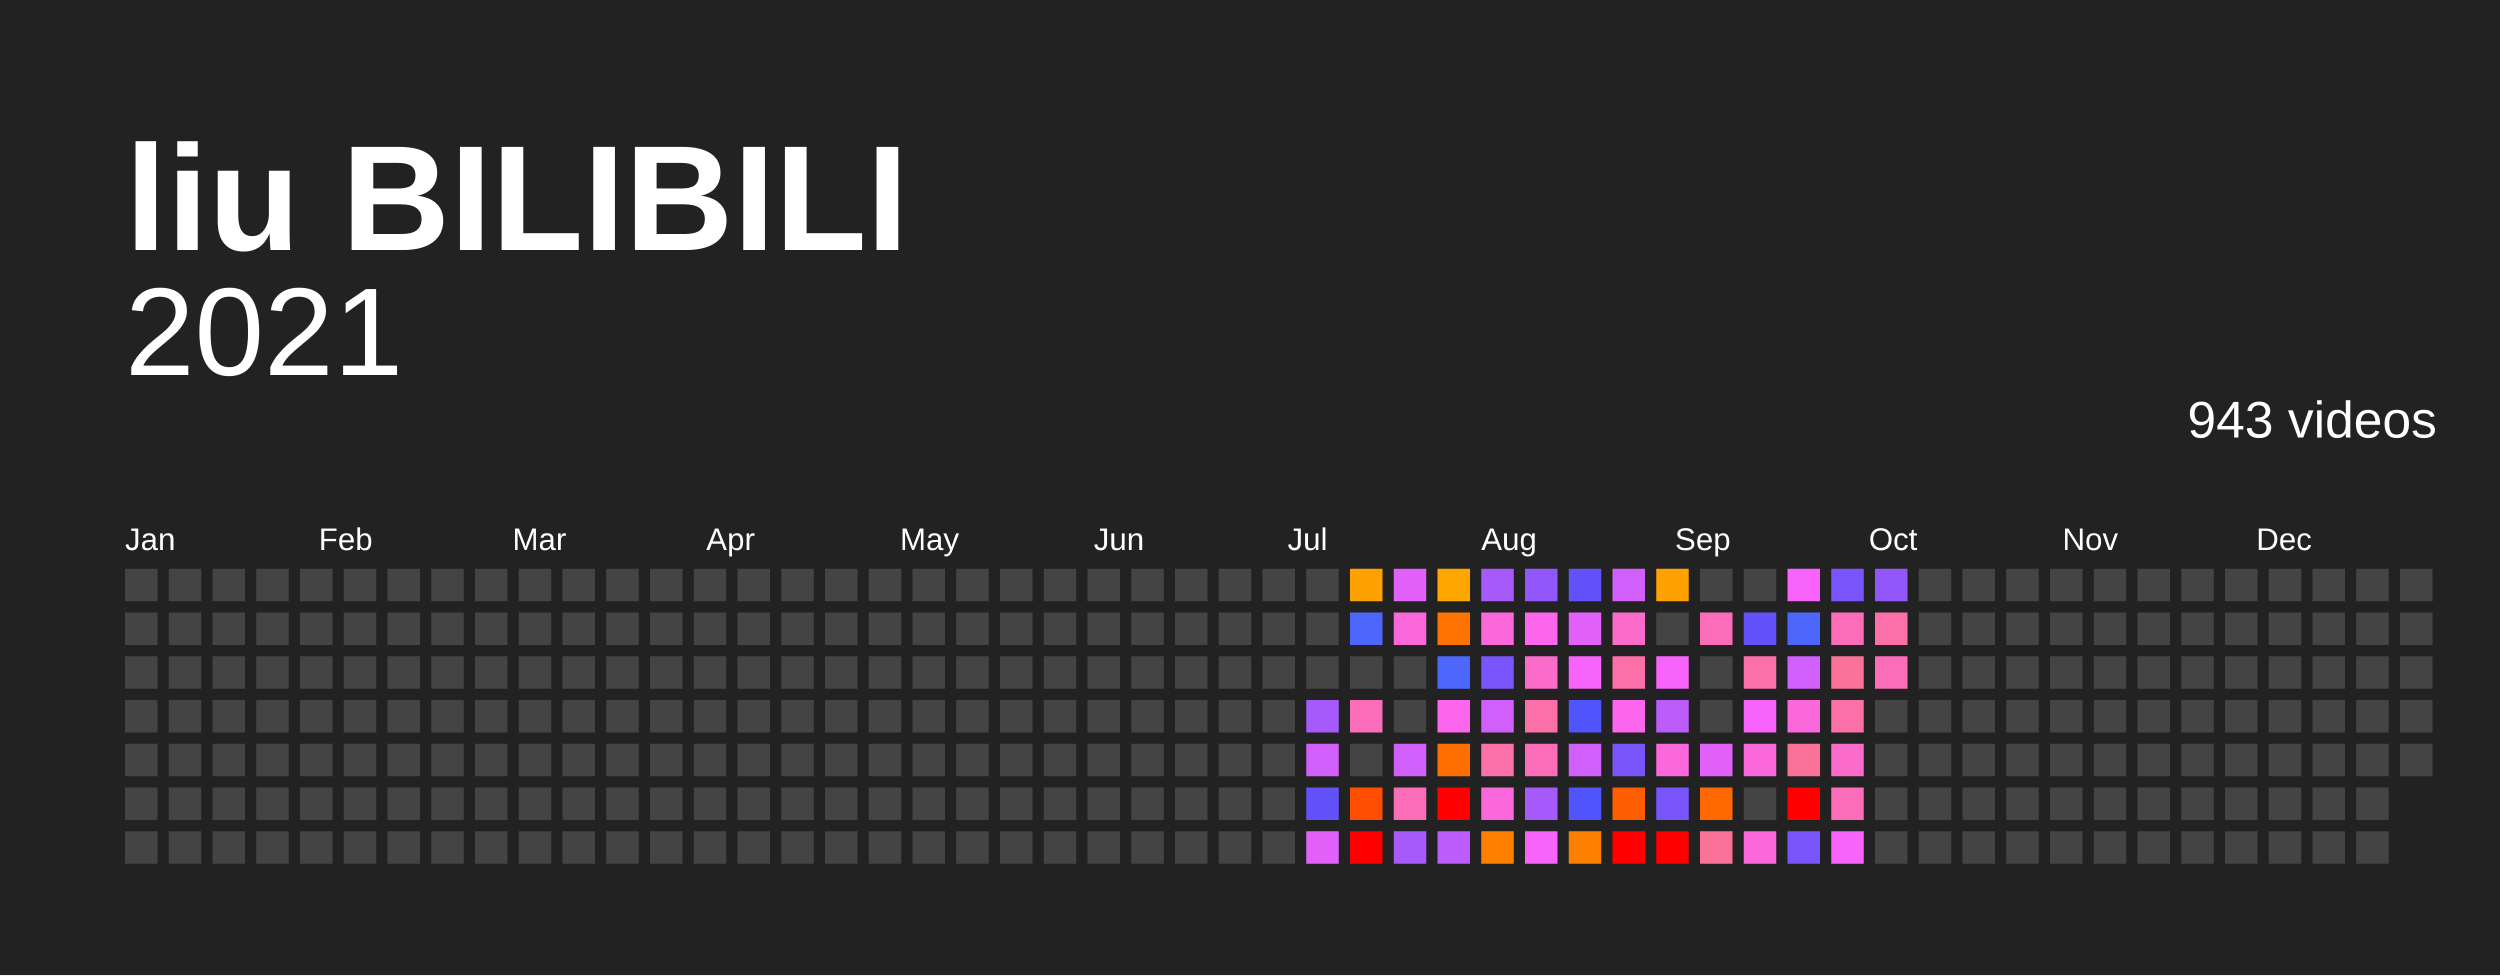
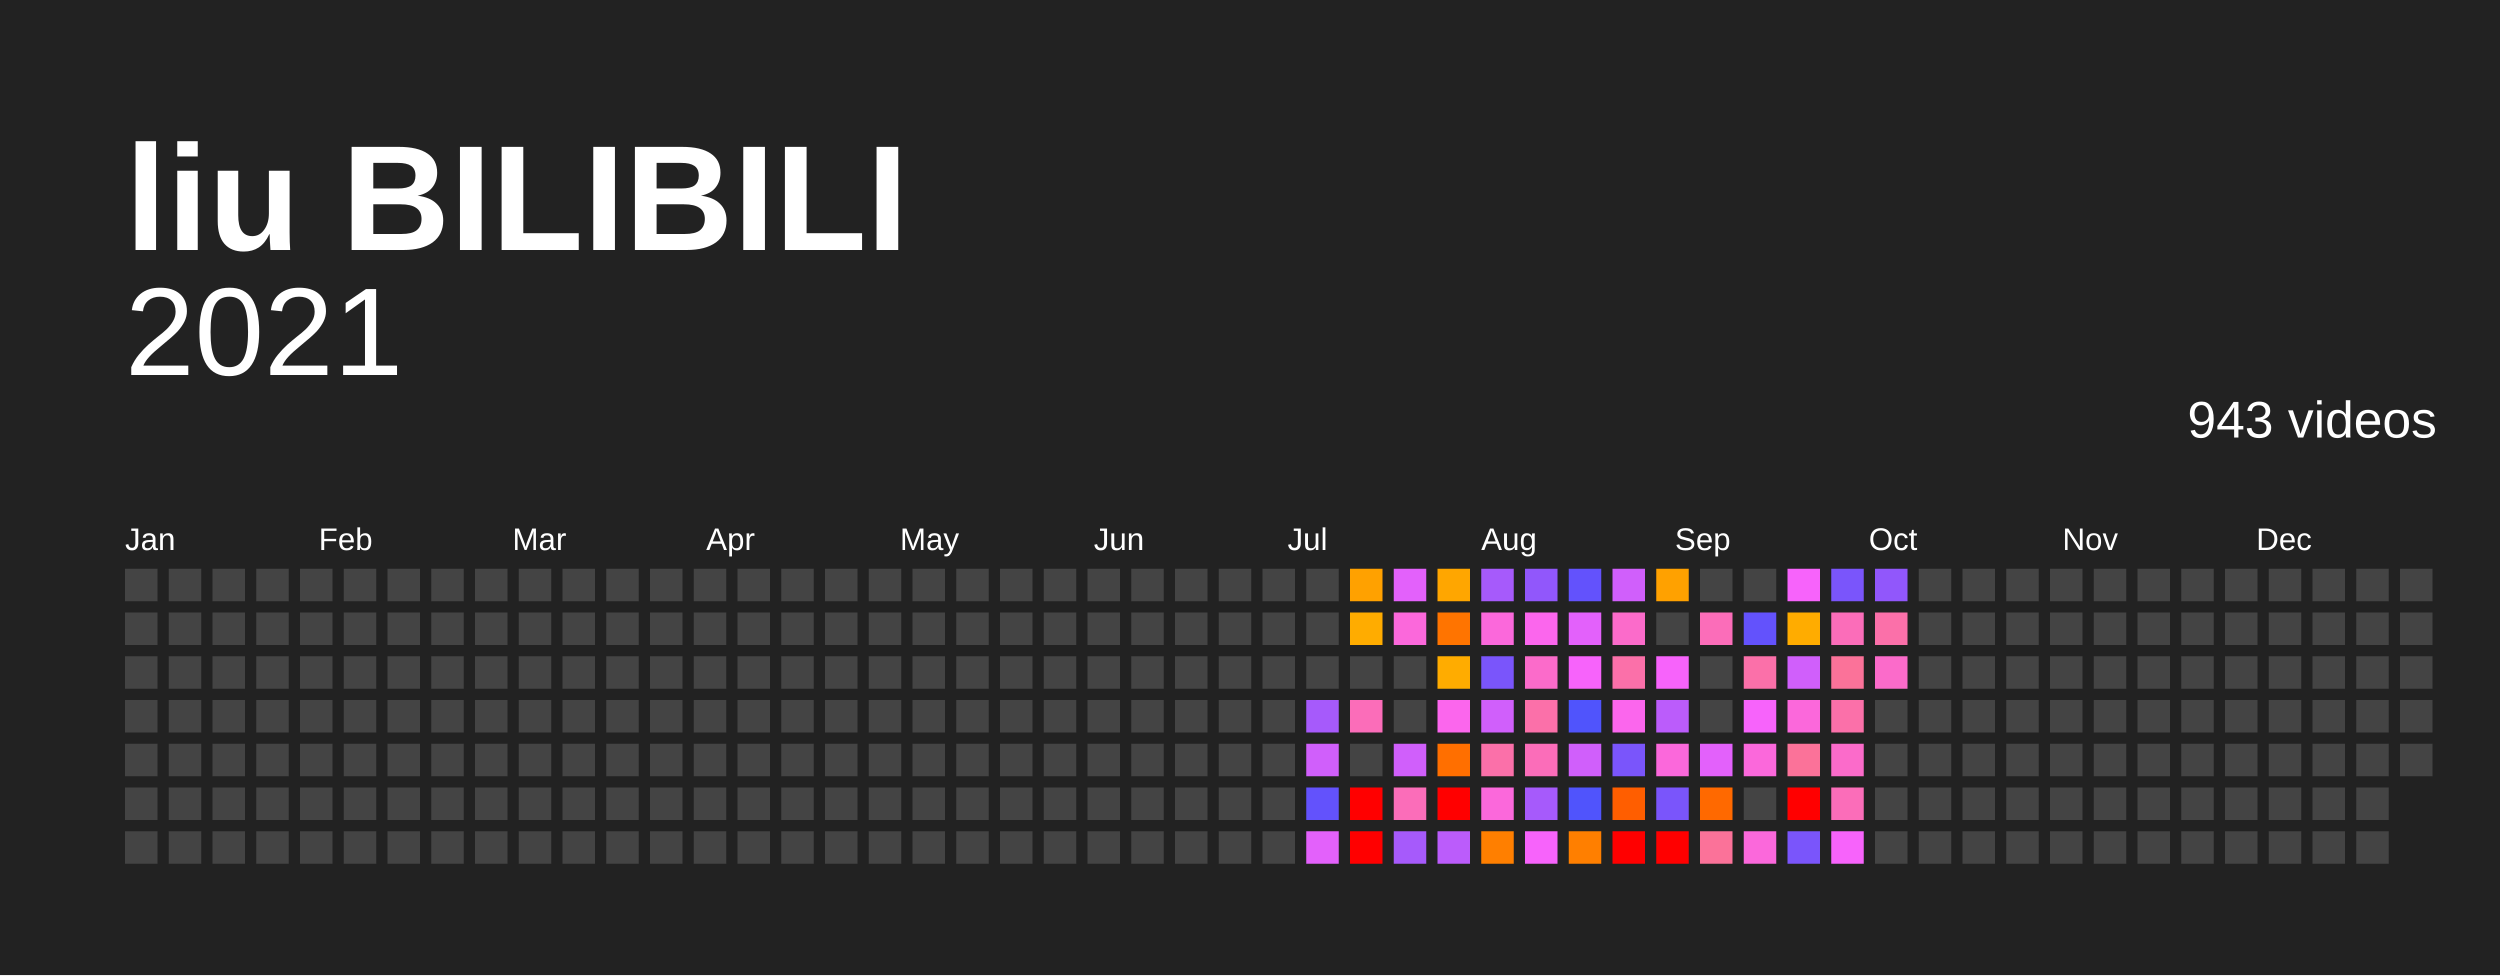
<svg xmlns="http://www.w3.org/2000/svg" baseProfile="full" height="78mm" version="1.1" viewBox="0,0,200,78" width="200mm">
  <defs />
  <rect fill="#222222" height="78" width="200" x="0" y="0" />
  <text fill="#FFFFFF" style="font-size:12px; font-family:Arial; font-weight:bold;" x="10" y="20">liu BILIBILI</text>
  <text alignment-baseline="hanging" fill="#FFFFFF" style="font-size:10.0px; font-family:Arial;" x="10" y="30">2021</text>
  <text alignment-baseline="hanging" fill="#FFFFFF" style="font-size:4.125px; font-family:Arial;" x="175" y="35">943 videos</text>
  <text fill="#FFFFFF" style="font-size:2.5px; font-family:Arial" x="10.0" y="44">Jan</text>
  <text fill="#FFFFFF" style="font-size:2.5px; font-family:Arial" x="25.5" y="44">Feb</text>
  <text fill="#FFFFFF" style="font-size:2.5px; font-family:Arial" x="41.0" y="44">Mar</text>
  <text fill="#FFFFFF" style="font-size:2.5px; font-family:Arial" x="56.5" y="44">Apr</text>
  <text fill="#FFFFFF" style="font-size:2.5px; font-family:Arial" x="72.0" y="44">May</text>
  <text fill="#FFFFFF" style="font-size:2.5px; font-family:Arial" x="87.5" y="44">Jun</text>
  <text fill="#FFFFFF" style="font-size:2.5px; font-family:Arial" x="103.0" y="44">Jul</text>
  <text fill="#FFFFFF" style="font-size:2.5px; font-family:Arial" x="118.5" y="44">Aug</text>
  <text fill="#FFFFFF" style="font-size:2.5px; font-family:Arial" x="134.0" y="44">Sep</text>
  <text fill="#FFFFFF" style="font-size:2.5px; font-family:Arial" x="149.5" y="44">Oct</text>
  <text fill="#FFFFFF" style="font-size:2.5px; font-family:Arial" x="165.0" y="44">Nov</text>
  <text fill="#FFFFFF" style="font-size:2.5px; font-family:Arial" x="180.5" y="44">Dec</text>
  <rect fill="#444444" height="2.6" width="2.6" x="10.0" y="45.5" />
  <rect fill="#444444" height="2.6" width="2.6" x="10.0" y="49.0" />
  <rect fill="#444444" height="2.6" width="2.6" x="10.0" y="52.5" />
  <rect fill="#444444" height="2.6" width="2.6" x="10.0" y="56.0" />
  <rect fill="#444444" height="2.6" width="2.6" x="10.0" y="59.5" />
  <rect fill="#444444" height="2.6" width="2.6" x="10.0" y="63.0" />
  <rect fill="#444444" height="2.6" width="2.6" x="10.0" y="66.5" />
  <rect fill="#444444" height="2.6" width="2.6" x="13.5" y="45.5" />
  <rect fill="#444444" height="2.6" width="2.6" x="13.5" y="49.0" />
  <rect fill="#444444" height="2.6" width="2.6" x="13.5" y="52.5" />
  <rect fill="#444444" height="2.6" width="2.6" x="13.5" y="56.0" />
  <rect fill="#444444" height="2.6" width="2.6" x="13.5" y="59.5" />
  <rect fill="#444444" height="2.6" width="2.6" x="13.5" y="63.0" />
  <rect fill="#444444" height="2.6" width="2.6" x="13.5" y="66.5" />
  <rect fill="#444444" height="2.6" width="2.6" x="17.0" y="45.5" />
  <rect fill="#444444" height="2.6" width="2.6" x="17.0" y="49.0" />
  <rect fill="#444444" height="2.6" width="2.6" x="17.0" y="52.5" />
  <rect fill="#444444" height="2.6" width="2.6" x="17.0" y="56.0" />
  <rect fill="#444444" height="2.6" width="2.6" x="17.0" y="59.5" />
  <rect fill="#444444" height="2.6" width="2.6" x="17.0" y="63.0" />
  <rect fill="#444444" height="2.6" width="2.6" x="17.0" y="66.5" />
  <rect fill="#444444" height="2.6" width="2.6" x="20.5" y="45.5" />
  <rect fill="#444444" height="2.6" width="2.6" x="20.5" y="49.0" />
  <rect fill="#444444" height="2.6" width="2.6" x="20.5" y="52.5" />
  <rect fill="#444444" height="2.6" width="2.6" x="20.5" y="56.0" />
  <rect fill="#444444" height="2.6" width="2.6" x="20.5" y="59.5" />
  <rect fill="#444444" height="2.6" width="2.6" x="20.5" y="63.0" />
  <rect fill="#444444" height="2.6" width="2.6" x="20.5" y="66.5" />
  <rect fill="#444444" height="2.6" width="2.6" x="24.0" y="45.5" />
  <rect fill="#444444" height="2.6" width="2.6" x="24.0" y="49.0" />
  <rect fill="#444444" height="2.6" width="2.6" x="24.0" y="52.5" />
  <rect fill="#444444" height="2.6" width="2.6" x="24.0" y="56.0" />
  <rect fill="#444444" height="2.6" width="2.6" x="24.0" y="59.5" />
  <rect fill="#444444" height="2.6" width="2.6" x="24.0" y="63.0" />
  <rect fill="#444444" height="2.6" width="2.6" x="24.0" y="66.5" />
  <rect fill="#444444" height="2.6" width="2.6" x="27.5" y="45.5" />
  <rect fill="#444444" height="2.6" width="2.6" x="27.5" y="49.0" />
  <rect fill="#444444" height="2.6" width="2.6" x="27.5" y="52.5" />
  <rect fill="#444444" height="2.6" width="2.6" x="27.5" y="56.0" />
  <rect fill="#444444" height="2.6" width="2.6" x="27.5" y="59.5" />
  <rect fill="#444444" height="2.6" width="2.6" x="27.5" y="63.0" />
  <rect fill="#444444" height="2.6" width="2.6" x="27.5" y="66.5" />
  <rect fill="#444444" height="2.6" width="2.6" x="31.0" y="45.5" />
  <rect fill="#444444" height="2.6" width="2.6" x="31.0" y="49.0" />
  <rect fill="#444444" height="2.6" width="2.6" x="31.0" y="52.5" />
  <rect fill="#444444" height="2.6" width="2.6" x="31.0" y="56.0" />
  <rect fill="#444444" height="2.6" width="2.6" x="31.0" y="59.5" />
  <rect fill="#444444" height="2.6" width="2.6" x="31.0" y="63.0" />
  <rect fill="#444444" height="2.6" width="2.6" x="31.0" y="66.5" />
  <rect fill="#444444" height="2.6" width="2.6" x="34.5" y="45.5" />
  <rect fill="#444444" height="2.6" width="2.6" x="34.5" y="49.0" />
  <rect fill="#444444" height="2.6" width="2.6" x="34.5" y="52.5" />
  <rect fill="#444444" height="2.6" width="2.6" x="34.5" y="56.0" />
  <rect fill="#444444" height="2.6" width="2.6" x="34.5" y="59.5" />
  <rect fill="#444444" height="2.6" width="2.6" x="34.5" y="63.0" />
  <rect fill="#444444" height="2.6" width="2.6" x="34.5" y="66.5" />
  <rect fill="#444444" height="2.6" width="2.6" x="38.0" y="45.5" />
  <rect fill="#444444" height="2.6" width="2.6" x="38.0" y="49.0" />
  <rect fill="#444444" height="2.6" width="2.6" x="38.0" y="52.5" />
  <rect fill="#444444" height="2.6" width="2.6" x="38.0" y="56.0" />
  <rect fill="#444444" height="2.6" width="2.6" x="38.0" y="59.5" />
  <rect fill="#444444" height="2.6" width="2.6" x="38.0" y="63.0" />
  <rect fill="#444444" height="2.6" width="2.6" x="38.0" y="66.5" />
  <rect fill="#444444" height="2.6" width="2.6" x="41.5" y="45.5" />
  <rect fill="#444444" height="2.6" width="2.6" x="41.5" y="49.0" />
  <rect fill="#444444" height="2.6" width="2.6" x="41.5" y="52.5" />
  <rect fill="#444444" height="2.6" width="2.6" x="41.5" y="56.0" />
  <rect fill="#444444" height="2.6" width="2.6" x="41.5" y="59.5" />
  <rect fill="#444444" height="2.6" width="2.6" x="41.5" y="63.0" />
  <rect fill="#444444" height="2.6" width="2.6" x="41.5" y="66.5" />
  <rect fill="#444444" height="2.6" width="2.6" x="45.0" y="45.5" />
  <rect fill="#444444" height="2.6" width="2.6" x="45.0" y="49.0" />
  <rect fill="#444444" height="2.6" width="2.6" x="45.0" y="52.5" />
  <rect fill="#444444" height="2.6" width="2.6" x="45.0" y="56.0" />
  <rect fill="#444444" height="2.6" width="2.6" x="45.0" y="59.5" />
  <rect fill="#444444" height="2.6" width="2.6" x="45.0" y="63.0" />
  <rect fill="#444444" height="2.6" width="2.6" x="45.0" y="66.5" />
  <rect fill="#444444" height="2.6" width="2.6" x="48.5" y="45.5" />
  <rect fill="#444444" height="2.6" width="2.6" x="48.5" y="49.0" />
  <rect fill="#444444" height="2.6" width="2.6" x="48.5" y="52.5" />
  <rect fill="#444444" height="2.6" width="2.6" x="48.5" y="56.0" />
  <rect fill="#444444" height="2.6" width="2.6" x="48.5" y="59.5" />
  <rect fill="#444444" height="2.6" width="2.6" x="48.5" y="63.0" />
  <rect fill="#444444" height="2.6" width="2.6" x="48.5" y="66.5" />
  <rect fill="#444444" height="2.6" width="2.6" x="52.0" y="45.5" />
  <rect fill="#444444" height="2.6" width="2.6" x="52.0" y="49.0" />
  <rect fill="#444444" height="2.6" width="2.6" x="52.0" y="52.5" />
  <rect fill="#444444" height="2.6" width="2.6" x="52.0" y="56.0" />
  <rect fill="#444444" height="2.6" width="2.6" x="52.0" y="59.5" />
  <rect fill="#444444" height="2.6" width="2.6" x="52.0" y="63.0" />
  <rect fill="#444444" height="2.6" width="2.6" x="52.0" y="66.5" />
  <rect fill="#444444" height="2.6" width="2.6" x="55.5" y="45.5" />
  <rect fill="#444444" height="2.6" width="2.6" x="55.5" y="49.0" />
  <rect fill="#444444" height="2.6" width="2.6" x="55.5" y="52.5" />
  <rect fill="#444444" height="2.6" width="2.6" x="55.5" y="56.0" />
  <rect fill="#444444" height="2.6" width="2.6" x="55.5" y="59.5" />
  <rect fill="#444444" height="2.6" width="2.6" x="55.5" y="63.0" />
  <rect fill="#444444" height="2.6" width="2.6" x="55.5" y="66.5" />
  <rect fill="#444444" height="2.6" width="2.6" x="59.0" y="45.5" />
  <rect fill="#444444" height="2.6" width="2.6" x="59.0" y="49.0" />
  <rect fill="#444444" height="2.6" width="2.6" x="59.0" y="52.5" />
  <rect fill="#444444" height="2.6" width="2.6" x="59.0" y="56.0" />
  <rect fill="#444444" height="2.6" width="2.6" x="59.0" y="59.5" />
  <rect fill="#444444" height="2.6" width="2.6" x="59.0" y="63.0" />
  <rect fill="#444444" height="2.6" width="2.6" x="59.0" y="66.5" />
  <rect fill="#444444" height="2.6" width="2.6" x="62.5" y="45.5" />
  <rect fill="#444444" height="2.6" width="2.6" x="62.5" y="49.0" />
  <rect fill="#444444" height="2.6" width="2.6" x="62.5" y="52.5" />
  <rect fill="#444444" height="2.6" width="2.6" x="62.5" y="56.0" />
  <rect fill="#444444" height="2.6" width="2.6" x="62.5" y="59.5" />
  <rect fill="#444444" height="2.6" width="2.6" x="62.5" y="63.0" />
  <rect fill="#444444" height="2.6" width="2.6" x="62.5" y="66.5" />
  <rect fill="#444444" height="2.6" width="2.6" x="66.0" y="45.5" />
  <rect fill="#444444" height="2.6" width="2.6" x="66.0" y="49.0" />
  <rect fill="#444444" height="2.6" width="2.6" x="66.0" y="52.5" />
  <rect fill="#444444" height="2.6" width="2.6" x="66.0" y="56.0" />
  <rect fill="#444444" height="2.6" width="2.6" x="66.0" y="59.5" />
  <rect fill="#444444" height="2.6" width="2.6" x="66.0" y="63.0" />
  <rect fill="#444444" height="2.6" width="2.6" x="66.0" y="66.5" />
  <rect fill="#444444" height="2.6" width="2.6" x="69.5" y="45.5" />
  <rect fill="#444444" height="2.6" width="2.6" x="69.5" y="49.0" />
  <rect fill="#444444" height="2.6" width="2.6" x="69.5" y="52.5" />
  <rect fill="#444444" height="2.6" width="2.6" x="69.5" y="56.0" />
  <rect fill="#444444" height="2.6" width="2.6" x="69.5" y="59.5" />
  <rect fill="#444444" height="2.6" width="2.6" x="69.5" y="63.0" />
  <rect fill="#444444" height="2.6" width="2.6" x="69.5" y="66.5" />
  <rect fill="#444444" height="2.6" width="2.6" x="73.0" y="45.5" />
  <rect fill="#444444" height="2.6" width="2.6" x="73.0" y="49.0" />
  <rect fill="#444444" height="2.6" width="2.6" x="73.0" y="52.5" />
  <rect fill="#444444" height="2.6" width="2.6" x="73.0" y="56.0" />
  <rect fill="#444444" height="2.6" width="2.6" x="73.0" y="59.5" />
  <rect fill="#444444" height="2.6" width="2.6" x="73.0" y="63.0" />
  <rect fill="#444444" height="2.6" width="2.6" x="73.0" y="66.5" />
  <rect fill="#444444" height="2.6" width="2.6" x="76.5" y="45.5" />
  <rect fill="#444444" height="2.6" width="2.6" x="76.5" y="49.0" />
  <rect fill="#444444" height="2.6" width="2.6" x="76.5" y="52.5" />
  <rect fill="#444444" height="2.6" width="2.6" x="76.5" y="56.0" />
  <rect fill="#444444" height="2.6" width="2.6" x="76.5" y="59.5" />
  <rect fill="#444444" height="2.6" width="2.6" x="76.5" y="63.0" />
  <rect fill="#444444" height="2.6" width="2.6" x="76.5" y="66.5" />
  <rect fill="#444444" height="2.6" width="2.6" x="80.0" y="45.5" />
  <rect fill="#444444" height="2.6" width="2.6" x="80.0" y="49.0" />
  <rect fill="#444444" height="2.6" width="2.6" x="80.0" y="52.5" />
  <rect fill="#444444" height="2.6" width="2.6" x="80.0" y="56.0" />
  <rect fill="#444444" height="2.6" width="2.6" x="80.0" y="59.5" />
  <rect fill="#444444" height="2.6" width="2.6" x="80.0" y="63.0" />
  <rect fill="#444444" height="2.6" width="2.6" x="80.0" y="66.5" />
  <rect fill="#444444" height="2.6" width="2.6" x="83.5" y="45.5" />
  <rect fill="#444444" height="2.6" width="2.6" x="83.5" y="49.0" />
  <rect fill="#444444" height="2.6" width="2.6" x="83.5" y="52.5" />
  <rect fill="#444444" height="2.6" width="2.6" x="83.5" y="56.0" />
  <rect fill="#444444" height="2.6" width="2.6" x="83.5" y="59.5" />
  <rect fill="#444444" height="2.6" width="2.6" x="83.5" y="63.0" />
  <rect fill="#444444" height="2.6" width="2.6" x="83.5" y="66.5" />
  <rect fill="#444444" height="2.6" width="2.6" x="87.0" y="45.5" />
  <rect fill="#444444" height="2.6" width="2.6" x="87.0" y="49.0" />
  <rect fill="#444444" height="2.6" width="2.6" x="87.0" y="52.5" />
  <rect fill="#444444" height="2.6" width="2.6" x="87.0" y="56.0" />
  <rect fill="#444444" height="2.6" width="2.6" x="87.0" y="59.5" />
  <rect fill="#444444" height="2.6" width="2.6" x="87.0" y="63.0" />
  <rect fill="#444444" height="2.6" width="2.6" x="87.0" y="66.5" />
  <rect fill="#444444" height="2.6" width="2.6" x="90.5" y="45.5" />
  <rect fill="#444444" height="2.6" width="2.6" x="90.5" y="49.0" />
  <rect fill="#444444" height="2.6" width="2.6" x="90.5" y="52.5" />
  <rect fill="#444444" height="2.6" width="2.6" x="90.5" y="56.0" />
  <rect fill="#444444" height="2.6" width="2.6" x="90.5" y="59.5" />
  <rect fill="#444444" height="2.6" width="2.6" x="90.5" y="63.0" />
  <rect fill="#444444" height="2.6" width="2.6" x="90.5" y="66.5" />
  <rect fill="#444444" height="2.6" width="2.6" x="94.0" y="45.5" />
  <rect fill="#444444" height="2.6" width="2.6" x="94.0" y="49.0" />
  <rect fill="#444444" height="2.6" width="2.6" x="94.0" y="52.5" />
  <rect fill="#444444" height="2.6" width="2.6" x="94.0" y="56.0" />
  <rect fill="#444444" height="2.6" width="2.6" x="94.0" y="59.5" />
  <rect fill="#444444" height="2.6" width="2.6" x="94.0" y="63.0" />
  <rect fill="#444444" height="2.6" width="2.6" x="94.0" y="66.5" />
  <rect fill="#444444" height="2.6" width="2.6" x="97.5" y="45.5" />
  <rect fill="#444444" height="2.6" width="2.6" x="97.5" y="49.0" />
  <rect fill="#444444" height="2.6" width="2.6" x="97.5" y="52.5" />
  <rect fill="#444444" height="2.6" width="2.6" x="97.5" y="56.0" />
  <rect fill="#444444" height="2.6" width="2.6" x="97.5" y="59.5" />
  <rect fill="#444444" height="2.6" width="2.6" x="97.5" y="63.0" />
  <rect fill="#444444" height="2.6" width="2.6" x="97.5" y="66.5" />
  <rect fill="#444444" height="2.6" width="2.6" x="101.0" y="45.5" />
  <rect fill="#444444" height="2.6" width="2.6" x="101.0" y="49.0" />
  <rect fill="#444444" height="2.6" width="2.6" x="101.0" y="52.5" />
  <rect fill="#444444" height="2.6" width="2.6" x="101.0" y="56.0" />
  <rect fill="#444444" height="2.6" width="2.6" x="101.0" y="59.5" />
  <rect fill="#444444" height="2.6" width="2.6" x="101.0" y="63.0" />
  <rect fill="#444444" height="2.6" width="2.6" x="101.0" y="66.5" />
  <rect fill="#444444" height="2.6" width="2.6" x="104.5" y="45.5" />
  <rect fill="#444444" height="2.6" width="2.6" x="104.5" y="49.0" />
  <rect fill="#444444" height="2.6" width="2.6" x="104.5" y="52.5" />
  <rect fill="#a65afb" height="2.6" width="2.6" x="104.5" y="56.0" />
  <rect fill="#d05ffb" height="2.6" width="2.6" x="104.5" y="59.5" />
  <rect fill="#6352fc" height="2.6" width="2.6" x="104.5" y="63.0" />
  <rect fill="#e361fb" height="2.6" width="2.6" x="104.5" y="66.5" />
  <rect fill="#ffa100" height="2.6" width="2.6" x="108.0" y="45.5" />
-   <rect fill="#4d67fc" height="2.6" width="2.6" x="108.0" y="49.0" />
+   <rect fill="#ffac00" height="2.6" width="2.6" x="108.0" y="49.0" />
  <rect fill="#444444" height="2.6" width="2.6" x="108.0" y="52.5" />
  <rect fill="#fb6db9" height="2.6" width="2.6" x="108.0" y="56.0" />
  <rect fill="#444444" height="2.6" width="2.6" x="108.0" y="59.5" />
-   <rect fill="#ff4e00" height="2.6" width="2.6" x="108.0" y="63.0" />
+   <rect fill="red" height="2.6" width="2.6" x="108.0" y="63.0" />
  <rect fill="red" height="2.6" width="2.6" x="108.0" y="66.5" />
  <rect fill="#e361fb" height="2.6" width="2.6" x="111.5" y="45.5" />
  <rect fill="#fb68db" height="2.6" width="2.6" x="111.5" y="49.0" />
  <rect fill="#444444" height="2.6" width="2.6" x="111.5" y="52.5" />
  <rect fill="#444444" height="2.6" width="2.6" x="111.5" y="56.0" />
  <rect fill="#d05ffb" height="2.6" width="2.6" x="111.5" y="59.5" />
  <rect fill="#fb6db9" height="2.6" width="2.6" x="111.5" y="63.0" />
  <rect fill="#a65afb" height="2.6" width="2.6" x="111.5" y="66.5" />
  <rect fill="#ffa600" height="2.6" width="2.6" x="115.0" y="45.5" />
  <rect fill="#ff7400" height="2.6" width="2.6" x="115.0" y="49.0" />
-   <rect fill="#4d67fc" height="2.6" width="2.6" x="115.0" y="52.5" />
+   <rect fill="#ffac00" height="2.6" width="2.6" x="115.0" y="52.5" />
  <rect fill="#fb66ed" height="2.6" width="2.6" x="115.0" y="56.0" />
  <rect fill="#ff6f00" height="2.6" width="2.6" x="115.0" y="59.5" />
  <rect fill="red" height="2.6" width="2.6" x="115.0" y="63.0" />
  <rect fill="#bb5cfb" height="2.6" width="2.6" x="115.0" y="66.5" />
  <rect fill="#a65afb" height="2.6" width="2.6" x="118.5" y="45.5" />
  <rect fill="#fb68db" height="2.6" width="2.6" x="118.5" y="49.0" />
  <rect fill="#7a55fb" height="2.6" width="2.6" x="118.5" y="52.5" />
  <rect fill="#d05ffb" height="2.6" width="2.6" x="118.5" y="56.0" />
  <rect fill="#fb70a9" height="2.6" width="2.6" x="118.5" y="59.5" />
  <rect fill="#fb68db" height="2.6" width="2.6" x="118.5" y="63.0" />
  <rect fill="#ff7f00" height="2.6" width="2.6" x="118.5" y="66.5" />
  <rect fill="#9157fb" height="2.6" width="2.6" x="122.0" y="45.5" />
  <rect fill="#fb66ed" height="2.6" width="2.6" x="122.0" y="49.0" />
  <rect fill="#fb6bca" height="2.6" width="2.6" x="122.0" y="52.5" />
  <rect fill="#fb70a9" height="2.6" width="2.6" x="122.0" y="56.0" />
  <rect fill="#fb6db9" height="2.6" width="2.6" x="122.0" y="59.5" />
  <rect fill="#a65afb" height="2.6" width="2.6" x="122.0" y="63.0" />
  <rect fill="#f763fb" height="2.6" width="2.6" x="122.0" y="66.5" />
  <rect fill="#6352fc" height="2.6" width="2.6" x="125.5" y="45.5" />
  <rect fill="#e361fb" height="2.6" width="2.6" x="125.5" y="49.0" />
  <rect fill="#f763fb" height="2.6" width="2.6" x="125.5" y="52.5" />
  <rect fill="#5054fc" height="2.6" width="2.6" x="125.5" y="56.0" />
  <rect fill="#d05ffb" height="2.6" width="2.6" x="125.5" y="59.5" />
  <rect fill="#5054fc" height="2.6" width="2.6" x="125.5" y="63.0" />
  <rect fill="#ff7f00" height="2.6" width="2.6" x="125.5" y="66.5" />
  <rect fill="#d05ffb" height="2.6" width="2.6" x="129.0" y="45.5" />
  <rect fill="#fb6bca" height="2.6" width="2.6" x="129.0" y="49.0" />
  <rect fill="#fb70a9" height="2.6" width="2.6" x="129.0" y="52.5" />
  <rect fill="#fb66ed" height="2.6" width="2.6" x="129.0" y="56.0" />
  <rect fill="#7a55fb" height="2.6" width="2.6" x="129.0" y="59.5" />
  <rect fill="#ff5e00" height="2.6" width="2.6" x="129.0" y="63.0" />
  <rect fill="red" height="2.6" width="2.6" x="129.0" y="66.5" />
  <rect fill="#ffa100" height="2.6" width="2.6" x="132.5" y="45.5" />
  <rect fill="#444444" height="2.6" width="2.6" x="132.5" y="49.0" />
  <rect fill="#f763fb" height="2.6" width="2.6" x="132.5" y="52.5" />
  <rect fill="#bb5cfb" height="2.6" width="2.6" x="132.5" y="56.0" />
  <rect fill="#fb68db" height="2.6" width="2.6" x="132.5" y="59.5" />
  <rect fill="#7a55fb" height="2.6" width="2.6" x="132.5" y="63.0" />
  <rect fill="red" height="2.6" width="2.6" x="132.5" y="66.5" />
  <rect fill="#444444" height="2.6" width="2.6" x="136.0" y="45.5" />
  <rect fill="#fb6db9" height="2.6" width="2.6" x="136.0" y="49.0" />
  <rect fill="#444444" height="2.6" width="2.6" x="136.0" y="52.5" />
  <rect fill="#444444" height="2.6" width="2.6" x="136.0" y="56.0" />
  <rect fill="#e361fb" height="2.6" width="2.6" x="136.0" y="59.5" />
  <rect fill="#ff6900" height="2.6" width="2.6" x="136.0" y="63.0" />
  <rect fill="#fb7299" height="2.6" width="2.6" x="136.0" y="66.5" />
  <rect fill="#444444" height="2.6" width="2.6" x="139.5" y="45.5" />
  <rect fill="#6352fc" height="2.6" width="2.6" x="139.5" y="49.0" />
  <rect fill="#fb70a9" height="2.6" width="2.6" x="139.5" y="52.5" />
  <rect fill="#f763fb" height="2.6" width="2.6" x="139.5" y="56.0" />
  <rect fill="#fb68db" height="2.6" width="2.6" x="139.5" y="59.5" />
  <rect fill="#444444" height="2.6" width="2.6" x="139.5" y="63.0" />
  <rect fill="#fb68db" height="2.6" width="2.6" x="139.5" y="66.5" />
  <rect fill="#f763fb" height="2.6" width="2.6" x="143.0" y="45.5" />
-   <rect fill="#4d67fc" height="2.6" width="2.6" x="143.0" y="49.0" />
+   <rect fill="#ffac00" height="2.6" width="2.6" x="143.0" y="49.0" />
  <rect fill="#d05ffb" height="2.6" width="2.6" x="143.0" y="52.5" />
  <rect fill="#fb68db" height="2.6" width="2.6" x="143.0" y="56.0" />
  <rect fill="#fb7299" height="2.6" width="2.6" x="143.0" y="59.5" />
  <rect fill="red" height="2.6" width="2.6" x="143.0" y="63.0" />
  <rect fill="#7a55fb" height="2.6" width="2.6" x="143.0" y="66.5" />
  <rect fill="#7a55fb" height="2.6" width="2.6" x="146.5" y="45.5" />
  <rect fill="#fb6db9" height="2.6" width="2.6" x="146.5" y="49.0" />
  <rect fill="#fb7299" height="2.6" width="2.6" x="146.5" y="52.5" />
  <rect fill="#fb70a9" height="2.6" width="2.6" x="146.5" y="56.0" />
  <rect fill="#fb6bca" height="2.6" width="2.6" x="146.5" y="59.5" />
  <rect fill="#fb6db9" height="2.6" width="2.6" x="146.5" y="63.0" />
  <rect fill="#f763fb" height="2.6" width="2.6" x="146.5" y="66.5" />
  <rect fill="#9157fb" height="2.6" width="2.6" x="150.0" y="45.5" />
  <rect fill="#fb70a9" height="2.6" width="2.6" x="150.0" y="49.0" />
-   <rect fill="#fb6db9" height="2.6" width="2.6" x="150.0" y="52.5" />
+   <rect fill="#fb6bca" height="2.6" width="2.6" x="150.0" y="52.5" />
  <rect fill="#444444" height="2.6" width="2.6" x="150.0" y="56.0" />
  <rect fill="#444444" height="2.6" width="2.6" x="150.0" y="59.5" />
  <rect fill="#444444" height="2.6" width="2.6" x="150.0" y="63.0" />
  <rect fill="#444444" height="2.6" width="2.6" x="150.0" y="66.5" />
  <rect fill="#444444" height="2.6" width="2.6" x="153.5" y="45.5" />
  <rect fill="#444444" height="2.6" width="2.6" x="153.5" y="49.0" />
  <rect fill="#444444" height="2.6" width="2.6" x="153.5" y="52.5" />
  <rect fill="#444444" height="2.6" width="2.6" x="153.5" y="56.0" />
  <rect fill="#444444" height="2.6" width="2.6" x="153.5" y="59.5" />
  <rect fill="#444444" height="2.6" width="2.6" x="153.5" y="63.0" />
  <rect fill="#444444" height="2.6" width="2.6" x="153.5" y="66.5" />
  <rect fill="#444444" height="2.6" width="2.6" x="157.0" y="45.5" />
  <rect fill="#444444" height="2.6" width="2.6" x="157.0" y="49.0" />
  <rect fill="#444444" height="2.6" width="2.6" x="157.0" y="52.5" />
  <rect fill="#444444" height="2.6" width="2.6" x="157.0" y="56.0" />
  <rect fill="#444444" height="2.6" width="2.6" x="157.0" y="59.5" />
  <rect fill="#444444" height="2.6" width="2.6" x="157.0" y="63.0" />
  <rect fill="#444444" height="2.6" width="2.6" x="157.0" y="66.5" />
  <rect fill="#444444" height="2.6" width="2.6" x="160.5" y="45.5" />
  <rect fill="#444444" height="2.6" width="2.6" x="160.5" y="49.0" />
  <rect fill="#444444" height="2.6" width="2.6" x="160.5" y="52.5" />
  <rect fill="#444444" height="2.6" width="2.6" x="160.5" y="56.0" />
  <rect fill="#444444" height="2.6" width="2.6" x="160.5" y="59.5" />
  <rect fill="#444444" height="2.6" width="2.6" x="160.5" y="63.0" />
  <rect fill="#444444" height="2.6" width="2.6" x="160.5" y="66.5" />
  <rect fill="#444444" height="2.6" width="2.6" x="164.0" y="45.5" />
  <rect fill="#444444" height="2.6" width="2.6" x="164.0" y="49.0" />
  <rect fill="#444444" height="2.6" width="2.6" x="164.0" y="52.5" />
  <rect fill="#444444" height="2.6" width="2.6" x="164.0" y="56.0" />
  <rect fill="#444444" height="2.6" width="2.6" x="164.0" y="59.5" />
  <rect fill="#444444" height="2.6" width="2.6" x="164.0" y="63.0" />
  <rect fill="#444444" height="2.6" width="2.6" x="164.0" y="66.5" />
  <rect fill="#444444" height="2.6" width="2.6" x="167.5" y="45.5" />
  <rect fill="#444444" height="2.6" width="2.6" x="167.5" y="49.0" />
  <rect fill="#444444" height="2.6" width="2.6" x="167.5" y="52.5" />
  <rect fill="#444444" height="2.6" width="2.6" x="167.5" y="56.0" />
  <rect fill="#444444" height="2.6" width="2.6" x="167.5" y="59.5" />
  <rect fill="#444444" height="2.6" width="2.6" x="167.5" y="63.0" />
  <rect fill="#444444" height="2.6" width="2.6" x="167.5" y="66.5" />
  <rect fill="#444444" height="2.6" width="2.6" x="171.0" y="45.5" />
  <rect fill="#444444" height="2.6" width="2.6" x="171.0" y="49.0" />
  <rect fill="#444444" height="2.6" width="2.6" x="171.0" y="52.5" />
  <rect fill="#444444" height="2.6" width="2.6" x="171.0" y="56.0" />
  <rect fill="#444444" height="2.6" width="2.6" x="171.0" y="59.5" />
  <rect fill="#444444" height="2.6" width="2.6" x="171.0" y="63.0" />
  <rect fill="#444444" height="2.6" width="2.6" x="171.0" y="66.5" />
  <rect fill="#444444" height="2.6" width="2.6" x="174.5" y="45.5" />
  <rect fill="#444444" height="2.6" width="2.6" x="174.5" y="49.0" />
  <rect fill="#444444" height="2.6" width="2.6" x="174.5" y="52.5" />
  <rect fill="#444444" height="2.6" width="2.6" x="174.5" y="56.0" />
  <rect fill="#444444" height="2.6" width="2.6" x="174.5" y="59.5" />
  <rect fill="#444444" height="2.6" width="2.6" x="174.5" y="63.0" />
  <rect fill="#444444" height="2.6" width="2.6" x="174.5" y="66.5" />
  <rect fill="#444444" height="2.6" width="2.6" x="178.0" y="45.5" />
  <rect fill="#444444" height="2.6" width="2.6" x="178.0" y="49.0" />
  <rect fill="#444444" height="2.6" width="2.6" x="178.0" y="52.5" />
  <rect fill="#444444" height="2.6" width="2.6" x="178.0" y="56.0" />
  <rect fill="#444444" height="2.6" width="2.6" x="178.0" y="59.5" />
  <rect fill="#444444" height="2.6" width="2.6" x="178.0" y="63.0" />
  <rect fill="#444444" height="2.6" width="2.6" x="178.0" y="66.5" />
  <rect fill="#444444" height="2.6" width="2.6" x="181.5" y="45.5" />
  <rect fill="#444444" height="2.6" width="2.6" x="181.5" y="49.0" />
  <rect fill="#444444" height="2.6" width="2.6" x="181.5" y="52.5" />
  <rect fill="#444444" height="2.6" width="2.6" x="181.5" y="56.0" />
  <rect fill="#444444" height="2.6" width="2.6" x="181.5" y="59.5" />
  <rect fill="#444444" height="2.6" width="2.6" x="181.5" y="63.0" />
  <rect fill="#444444" height="2.6" width="2.6" x="181.5" y="66.5" />
  <rect fill="#444444" height="2.6" width="2.6" x="185.0" y="45.5" />
  <rect fill="#444444" height="2.6" width="2.6" x="185.0" y="49.0" />
  <rect fill="#444444" height="2.6" width="2.6" x="185.0" y="52.5" />
  <rect fill="#444444" height="2.6" width="2.6" x="185.0" y="56.0" />
  <rect fill="#444444" height="2.6" width="2.6" x="185.0" y="59.5" />
  <rect fill="#444444" height="2.6" width="2.6" x="185.0" y="63.0" />
  <rect fill="#444444" height="2.6" width="2.6" x="185.0" y="66.5" />
  <rect fill="#444444" height="2.6" width="2.6" x="188.5" y="45.5" />
  <rect fill="#444444" height="2.6" width="2.6" x="188.5" y="49.0" />
  <rect fill="#444444" height="2.6" width="2.6" x="188.5" y="52.5" />
  <rect fill="#444444" height="2.6" width="2.6" x="188.5" y="56.0" />
  <rect fill="#444444" height="2.6" width="2.6" x="188.5" y="59.5" />
  <rect fill="#444444" height="2.6" width="2.6" x="188.5" y="63.0" />
  <rect fill="#444444" height="2.6" width="2.6" x="188.5" y="66.5" />
  <rect fill="#444444" height="2.6" width="2.6" x="192.0" y="45.5" />
  <rect fill="#444444" height="2.6" width="2.6" x="192.0" y="49.0" />
  <rect fill="#444444" height="2.6" width="2.6" x="192.0" y="52.5" />
  <rect fill="#444444" height="2.6" width="2.6" x="192.0" y="56.0" />
  <rect fill="#444444" height="2.6" width="2.6" x="192.0" y="59.5" />
</svg>
